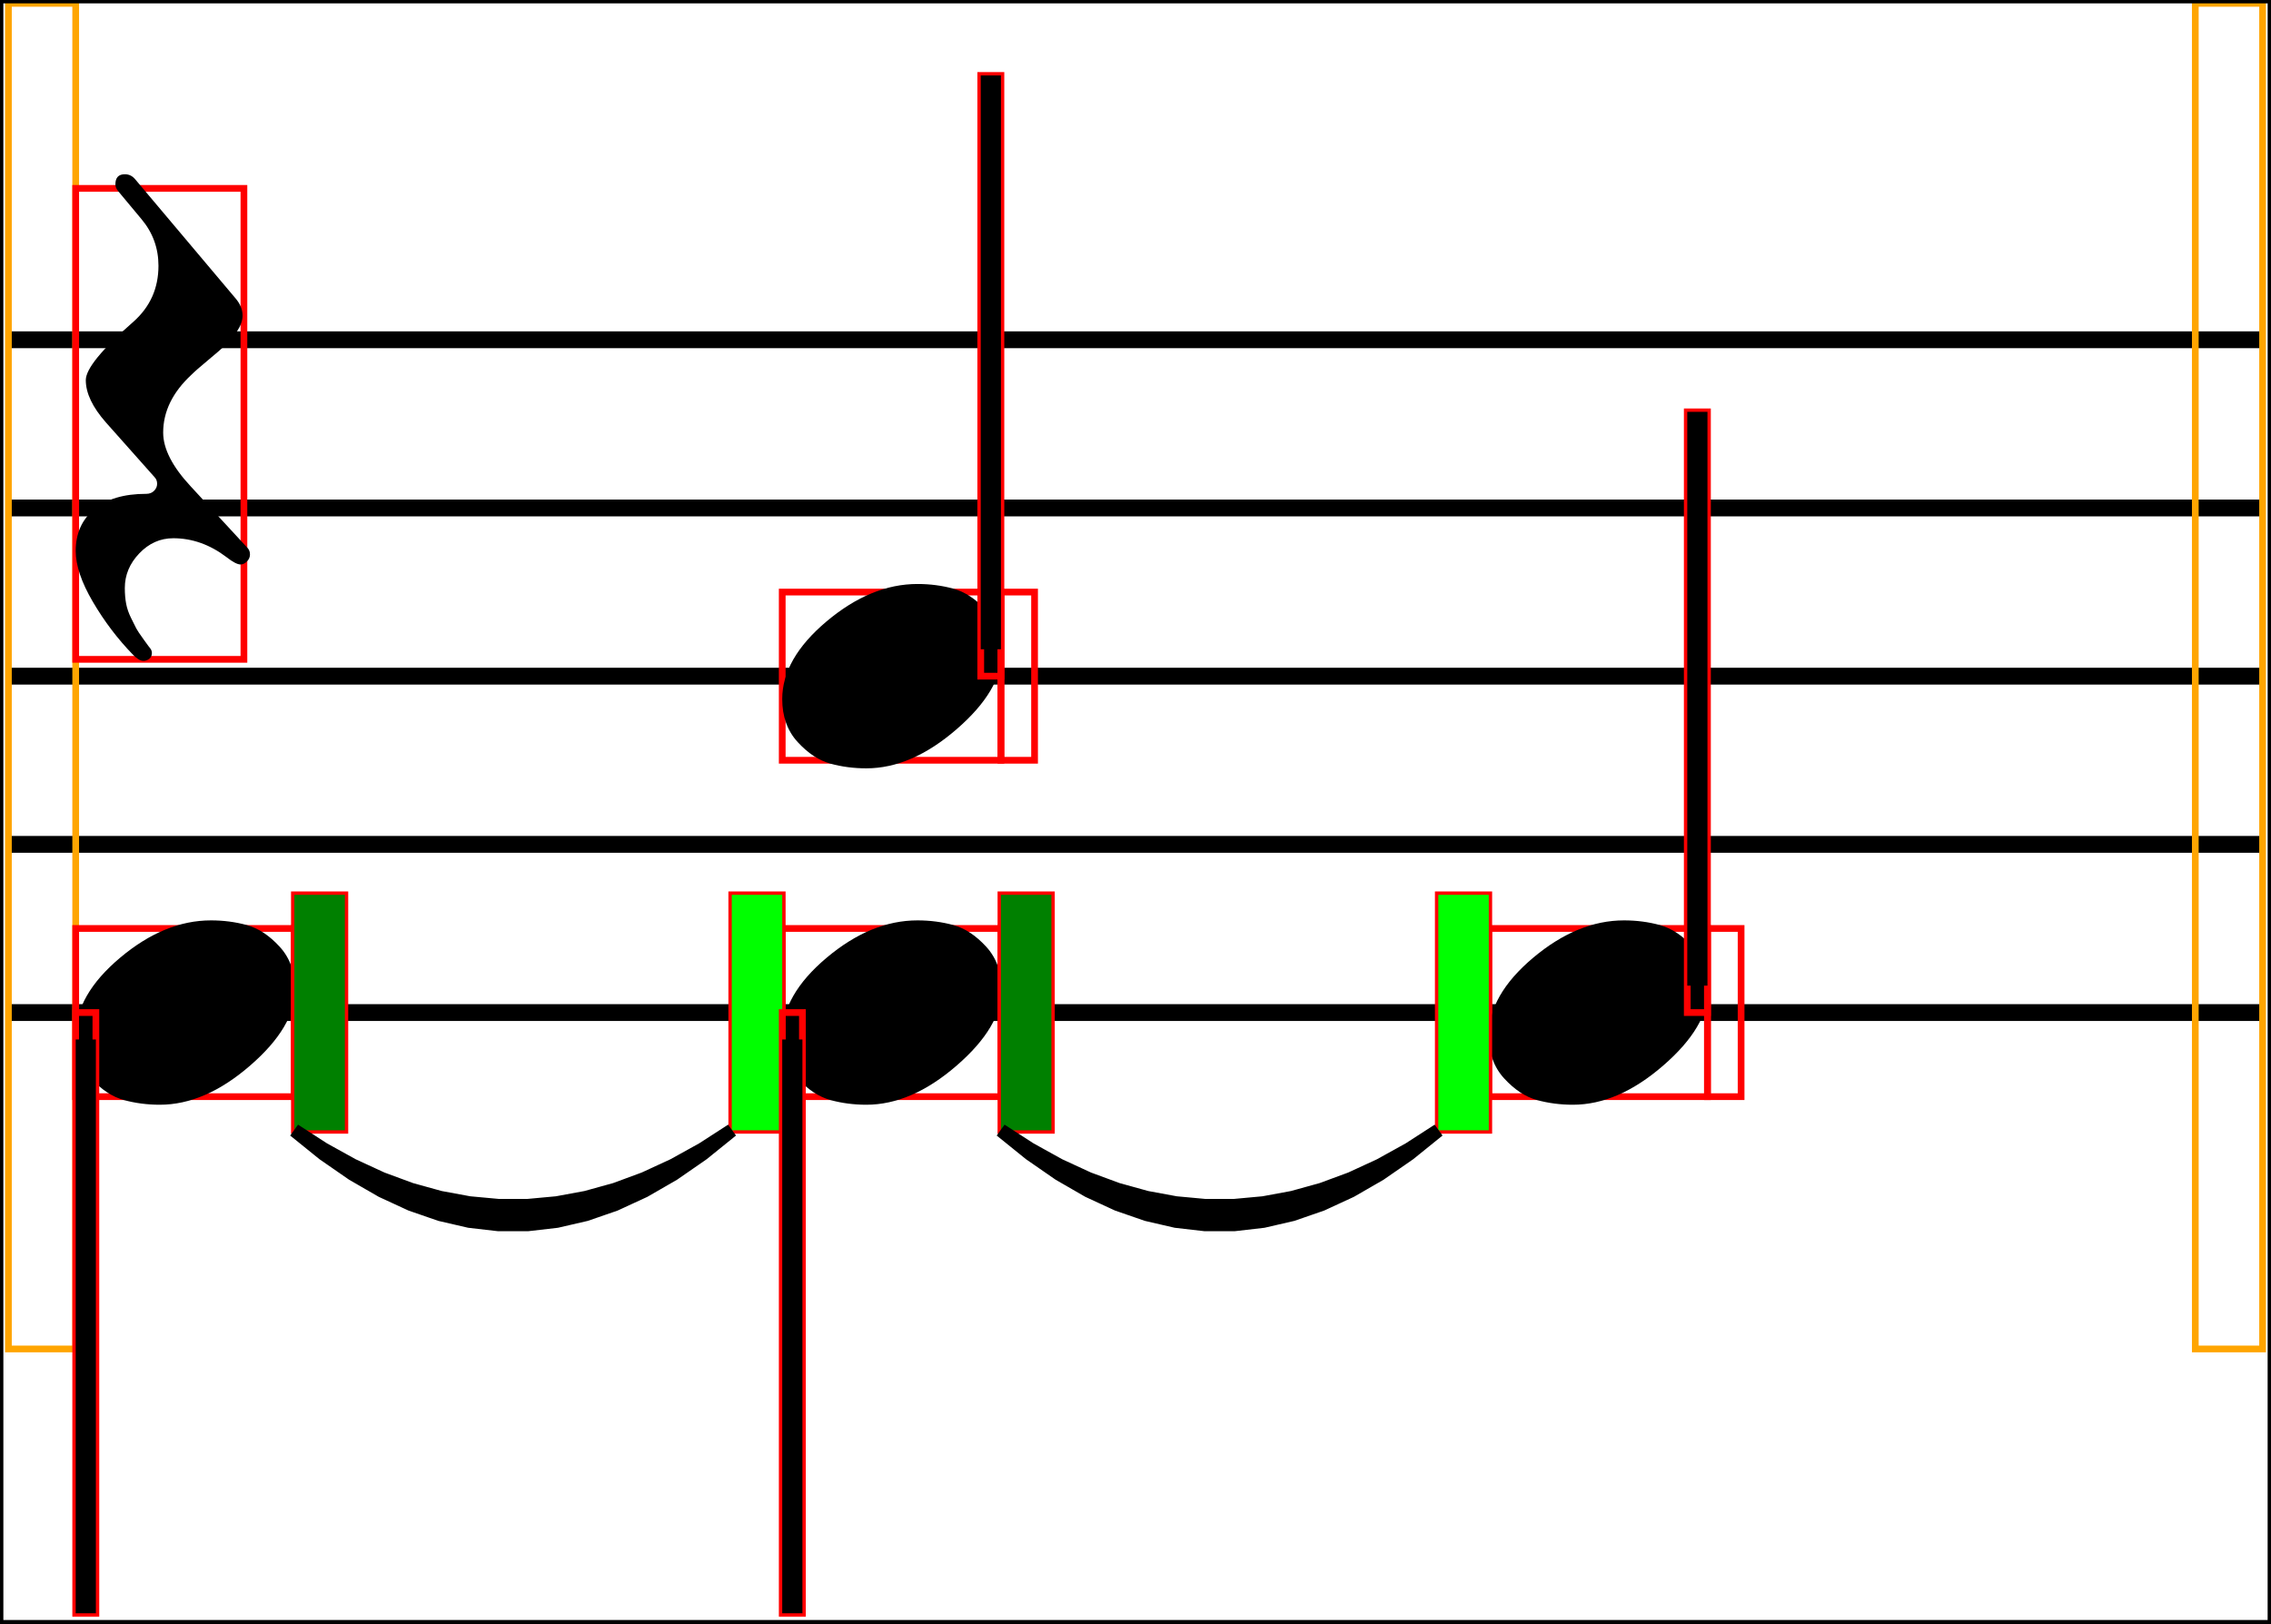
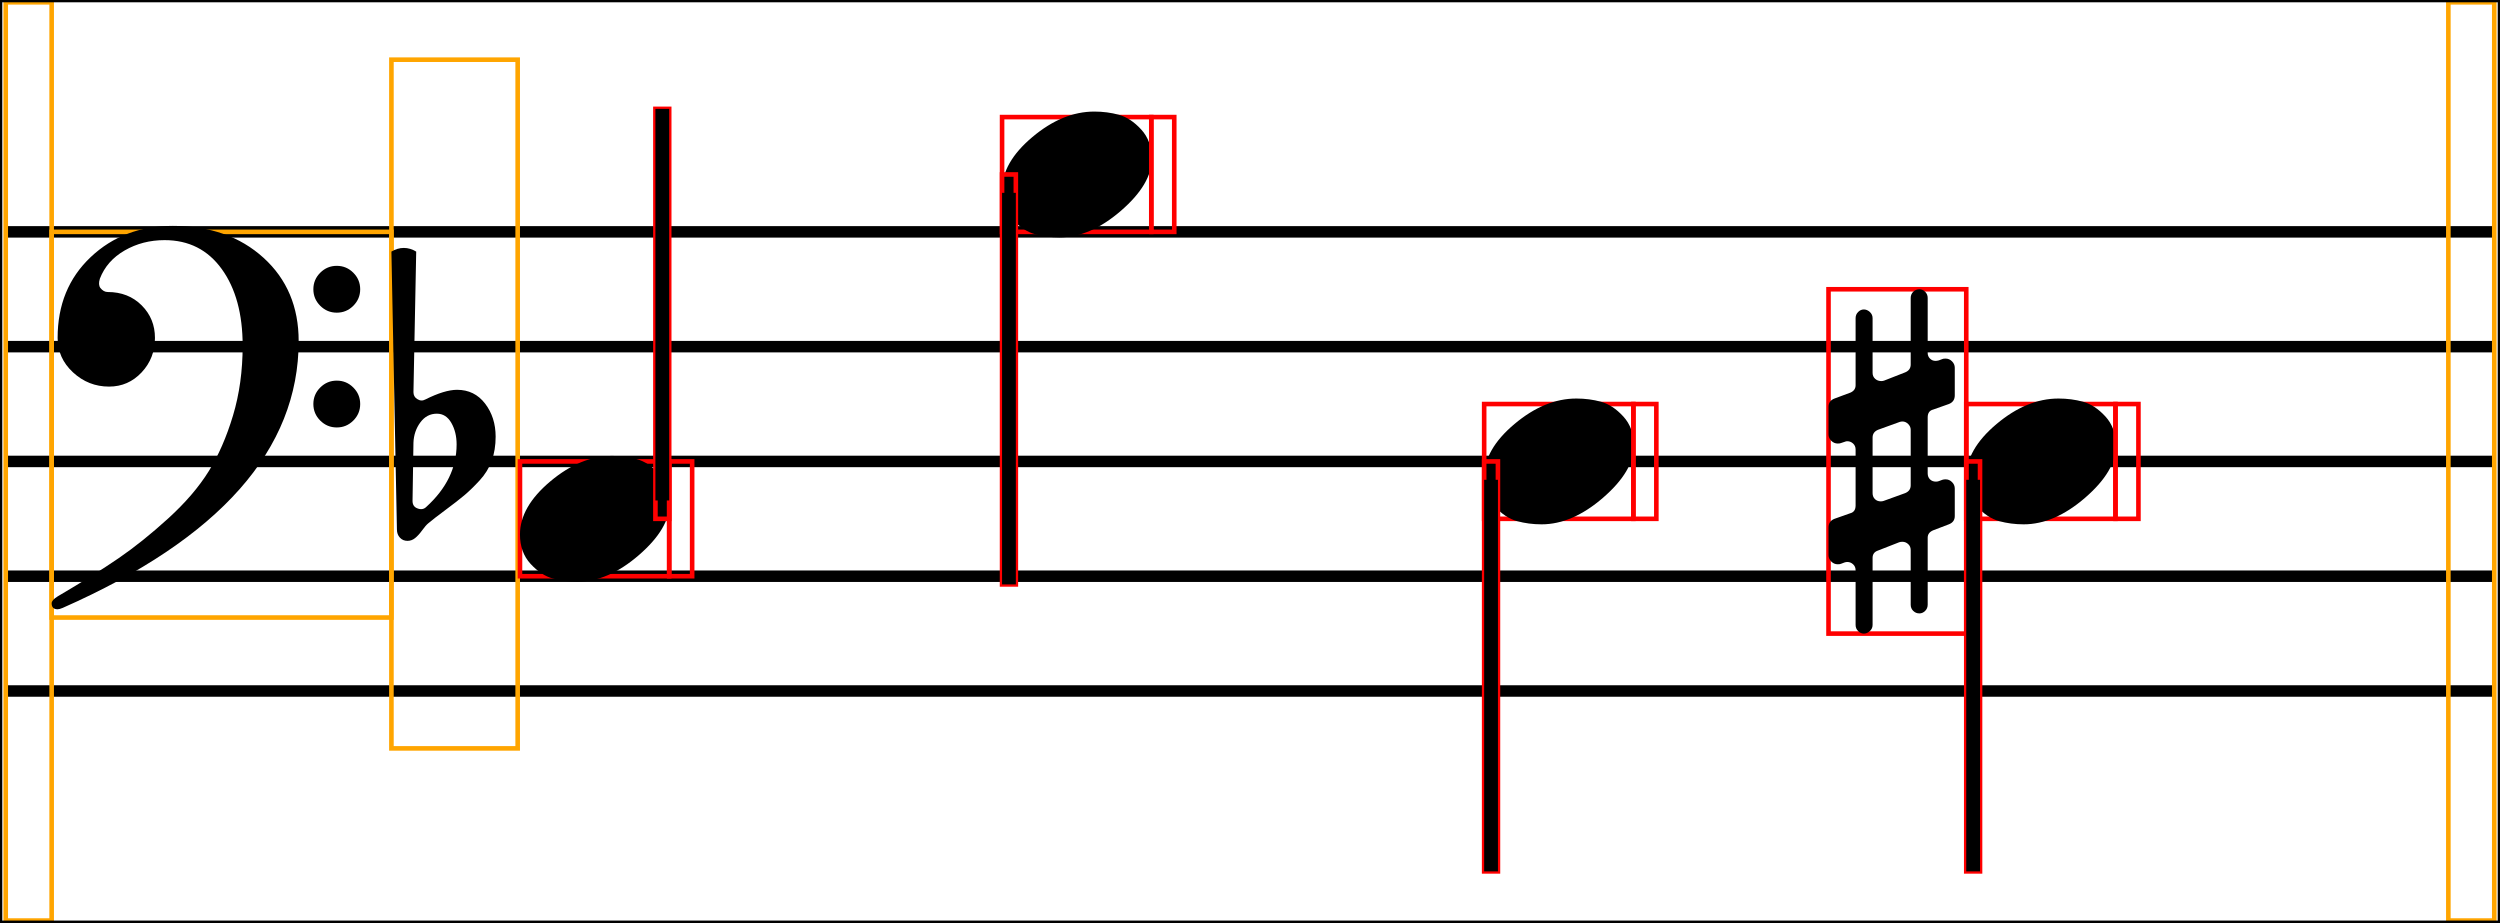
- <svg xmlns="http://www.w3.org/2000/svg" viewBox="0 0 337.5 241.286">
-   <line x1="1.25" y1="50.5" x2="336.25" y2="50.5" stroke="black" stroke-width="2.5" />
-   <line x1="1.25" y1="75.5" x2="336.25" y2="75.5" stroke="black" stroke-width="2.5" />
-   <line x1="1.25" y1="100.5" x2="336.25" y2="100.5" stroke="black" stroke-width="2.5" />
-   <line x1="1.25" y1="125.5" x2="336.25" y2="125.5" stroke="black" stroke-width="2.5" />
-   <line x1="1.25" y1="150.5" x2="336.25" y2="150.5" stroke="black" stroke-width="2.5" />
+ <svg xmlns="http://www.w3.org/2000/svg" viewBox="0 0 544.5 201">
+   <line x1="1.25" y1="50.5" x2="543.25" y2="50.5" stroke="black" stroke-width="2.5" />
+   <line x1="1.25" y1="75.5" x2="543.25" y2="75.5" stroke="black" stroke-width="2.5" />
+   <line x1="1.25" y1="100.5" x2="543.25" y2="100.5" stroke="black" stroke-width="2.5" />
+   <line x1="1.25" y1="125.5" x2="543.25" y2="125.5" stroke="black" stroke-width="2.5" />
+   <line x1="1.25" y1="150.5" x2="543.25" y2="150.5" stroke="black" stroke-width="2.5" />
  <rect x="1.25" y="0.5" width="10" height="200" stroke="orange" stroke-width="1" fill="none" />
-   <rect x="11.25" y="28" width="25" height="70" stroke="red" stroke-width="1" fill="none" />
-   <path d="M 21.75 73.4 Q 22.45 73.4 22.9 72.95 Q 23.35 72.5 23.35 71.9 Q 23.35 71.3 22.95 70.9 L 15.75 62.8 Q 12.75 59.4 12.75 56.5 Q 12.75 54 19.85 47.8 Q 23.55 44.5 23.55 39.5 Q 23.55 35.6 21.05 32.6 L 17.55 28.4 Q 17.15 27.9 17.15 27.4 Q 17.15 25.9 18.55 25.9 Q 19.45 25.9 20.05 26.6 L 35.05 44.4 Q 36.05 45.6 36.05 46.9 Q 36.05 48 35.25 49.2 Q 34.45 50.4 33.55 51.25 Q 32.65 52.1 30.9 53.55 Q 29.15 55 28.45 55.7 Q 24.25 59.6 24.25 64.3 Q 24.25 67.9 28.35 72.3 L 36.75 81.4 Q 37.15 81.8 37.15 82.4 Q 37.15 83 36.7 83.45 Q 36.25 83.9 35.75 83.9 Q 35.05 83.9 33.65 82.8 Q 29.95 80 25.75 80 Q 22.85 80 20.7 82.25 Q 18.55 84.5 18.55 87.4 Q 18.55 88.7 18.75 89.75 Q 18.95 90.8 19.5 91.9 Q 20.05 93 20.25 93.4 Q 20.45 93.8 21.35 95.05 Q 22.25 96.3 22.35 96.4 Q 22.65 96.8 22.55 97.3 Q 22.45 97.8 22 98.05 Q 21.55 98.3 21.05 98.2 Q 20.55 98.1 19.75 97.3 Q 16.35 93.8 13.8 89.45 Q 11.25 85.1 11.25 81.9 Q 11.25 78 14 75.7 Q 16.75 73.4 21.75 73.4 Z " fill="black" />
-   <rect x="11.25" y="138" width="32.5" height="25" stroke="red" stroke-width="1" fill="none" />
-   <path d="M 11.25 153.9 Q 11.25 147.9 17.85 142.35 Q 24.45 136.8 31.35 136.8 Q 34.15 136.8 36.7 137.5 Q 39.25 138.2 41.55 140.7 Q 43.85 143.2 43.85 147.1 Q 43.85 152.6 37.15 158.4 Q 30.45 164.2 23.75 164.2 Q 20.95 164.2 18.4 163.5 Q 15.85 162.8 13.55 160.3 Q 11.25 157.8 11.25 153.9 Z " fill="black" />
-   <rect x="43.75" y="138" width="5" height="25" stroke="red" stroke-width="1" fill="none" />
-   <rect x="43.75" y="133" width="7.5" height="35" stroke="red" stroke-width="1" fill="none" />
-   <rect x="43.75" y="133" width="7.5" height="35" fill="green" />
-   <rect x="11.25" y="150.5" width="3" height="89.286" stroke="red" stroke-width="1" fill="none" />
-   <rect x="116.25" y="88" width="32.5" height="25" stroke="red" stroke-width="1" fill="none" />
-   <path d="M 116.25 103.9 Q 116.25 97.9 122.85 92.35 Q 129.45 86.8 136.35 86.8 Q 139.15 86.8 141.7 87.5 Q 144.25 88.2 146.55 90.7 Q 148.85 93.2 148.85 97.1 Q 148.85 102.6 142.15 108.4 Q 135.45 114.2 128.75 114.2 Q 125.95 114.2 123.4 113.5 Q 120.85 112.8 118.55 110.3 Q 116.25 107.8 116.25 103.9 Z " fill="black" />
-   <rect x="148.75" y="88" width="5" height="25" stroke="red" stroke-width="1" fill="none" />
-   <rect x="116.25" y="138" width="32.5" height="25" stroke="red" stroke-width="1" fill="none" />
-   <path d="M 116.25 153.9 Q 116.25 147.9 122.85 142.35 Q 129.45 136.8 136.35 136.8 Q 139.15 136.8 141.7 137.5 Q 144.25 138.2 146.55 140.7 Q 148.85 143.2 148.85 147.1 Q 148.85 152.6 142.15 158.4 Q 135.45 164.2 128.75 164.2 Q 125.95 164.2 123.4 163.5 Q 120.85 162.8 118.55 160.3 Q 116.25 157.8 116.25 153.9 Z " fill="black" />
-   <rect x="148.75" y="138" width="5" height="25" stroke="red" stroke-width="1" fill="none" />
-   <rect x="148.75" y="133" width="7.5" height="35" stroke="red" stroke-width="1" fill="none" />
-   <rect x="148.75" y="133" width="7.5" height="35" fill="green" />
-   <rect x="108.75" y="133" width="7.5" height="35" stroke="red" stroke-width="1" fill="none" />
-   <rect x="108.75" y="133" width="7.5" height="35" fill="lime" />
-   <rect x="145.75" y="11.214" width="3" height="89.286" stroke="red" stroke-width="1" fill="none" />
-   <rect x="116.25" y="150.5" width="3" height="89.286" stroke="red" stroke-width="1" fill="none" />
-   <rect x="221.25" y="138" width="32.5" height="25" stroke="red" stroke-width="1" fill="none" />
-   <path d="M 221.25 153.9 Q 221.25 147.9 227.85 142.35 Q 234.45 136.8 241.35 136.8 Q 244.15 136.8 246.7 137.5 Q 249.25 138.2 251.55 140.7 Q 253.85 143.2 253.85 147.1 Q 253.85 152.6 247.15 158.4 Q 240.45 164.2 233.75 164.2 Q 230.95 164.2 228.4 163.5 Q 225.85 162.8 223.55 160.3 Q 221.25 157.8 221.25 153.9 Z " fill="black" />
-   <rect x="253.75" y="138" width="5" height="25" stroke="red" stroke-width="1" fill="none" />
-   <rect x="213.75" y="133" width="7.5" height="35" stroke="red" stroke-width="1" fill="none" />
-   <rect x="213.75" y="133" width="7.5" height="35" fill="lime" />
-   <rect x="250.75" y="61.214" width="3" height="89.286" stroke="red" stroke-width="1" fill="none" />
-   <rect x="326.25" y="0.5" width="10" height="200" stroke="orange" stroke-width="1" fill="none" />
-   <line x1="12.75" y1="154.5" x2="12.75" y2="239.786" stroke="black" stroke-width="3" />
-   <line x1="147.25" y1="11.214" x2="147.25" y2="96.5" stroke="black" stroke-width="3" />
-   <line x1="117.75" y1="154.5" x2="117.75" y2="239.786" stroke="black" stroke-width="3" />
-   <line x1="252.25" y1="61.214" x2="252.25" y2="146.5" stroke="black" stroke-width="3" />
-   <path d="M 43.75 168 L 48.083 170.8 L 52.417 173.2 L 56.75 175.2 L 61.083 176.8 L 65.417 178 L 69.75 178.8 L 74.083 179.2 L 78.417 179.2 L 82.75 178.8 L 87.083 178 L 91.417 176.8 L 95.75 175.2 L 100.083 173.2 L 104.417 170.8 L 108.75 168 L 104.417 171.5 L 100.083 174.5 L 95.75 177 L 91.417 179 L 87.083 180.5 L 82.75 181.5 L 78.417 182 L 74.083 182 L 69.75 181.5 L 65.417 180.5 L 61.083 179 L 56.75 177 L 52.417 174.5 L 48.083 171.5 L 43.75 168 Z " stroke="black" stroke-width="2" fill="black" />
-   <path d="M 148.75 168 L 153.083 170.8 L 157.417 173.2 L 161.75 175.2 L 166.083 176.8 L 170.417 178 L 174.75 178.8 L 179.083 179.2 L 183.417 179.2 L 187.75 178.8 L 192.083 178 L 196.417 176.8 L 200.75 175.2 L 205.083 173.2 L 209.417 170.8 L 213.75 168 L 209.417 171.5 L 205.083 174.5 L 200.75 177 L 196.417 179 L 192.083 180.5 L 187.75 181.5 L 183.417 182 L 179.083 182 L 174.75 181.5 L 170.417 180.5 L 166.083 179 L 161.75 177 L 157.417 174.5 L 153.083 171.5 L 148.75 168 Z " stroke="black" stroke-width="2" fill="black" />
-   <rect x="0" y="0" width="337.5" height="241.286" stroke="black" stroke-width="1" fill="none" />
+   <rect x="11.25" y="50.5" width="74" height="84" stroke="orange" stroke-width="1" fill="none" />
+   <path d="M 68.25 88 Q 68.25 85.9 69.75 84.4 Q 71.25 82.9 73.35 82.9 Q 75.45 82.9 76.95 84.4 Q 78.45 85.9 78.45 88 Q 78.45 90.1 76.95 91.6 Q 75.45 93.1 73.35 93.1 Q 71.25 93.1 69.75 91.6 Q 68.25 90.1 68.25 88 Z M 68.25 63 Q 68.25 60.9 69.75 59.4 Q 71.25 57.9 73.35 57.9 Q 75.45 57.9 76.95 59.4 Q 78.45 60.9 78.45 63 Q 78.45 65.1 76.95 66.6 Q 75.45 68.1 73.35 68.1 Q 71.25 68.1 69.75 66.6 Q 68.25 65.1 68.25 63 Z M 23.45 63.6 Q 27.95 63.6 30.85 66.5 Q 33.75 69.4 33.75 73.6 Q 33.75 78 30.85 81.1 Q 27.95 84.2 23.75 84.2 Q 19.25 84.2 15.9 81.1 Q 12.55 78 12.55 73.6 Q 12.55 62.8 19.75 56 Q 26.95 49.2 37.65 49.2 Q 49.75 49.2 57.4 56.15 Q 65.05 63.1 65.05 74.3 Q 65.05 109.7 13.65 132.4 Q 12.95 132.7 12.55 132.7 Q 11.25 132.7 11.25 131.4 Q 11.25 130.7 12.55 129.9 Q 20.55 125.2 25.8 121.6 Q 31.05 118 36.65 112.9 Q 42.25 107.8 45.45 102.65 Q 48.65 97.5 50.75 90.5 Q 52.85 83.5 52.85 75.3 Q 52.85 64.9 48.3 58.6 Q 43.75 52.3 35.85 52.3 Q 31.05 52.3 27.15 54.55 Q 23.25 56.8 21.75 60.7 Q 21.35 62 21.85 62.7 Q 22.55 63.6 23.45 63.6 Z " fill="black" />
+   <rect x="85.25" y="13" width="27.5" height="150" stroke="orange" stroke-width="1" fill="none" />
+   <path d="M 89.85 109.1 Q 89.85 110.3 90.85 110.7 Q 92.05 111.2 92.85 110.4 Q 99.45 104.4 99.45 96.8 Q 99.45 94.1 98.3 92.1 Q 97.15 90.1 95.15 90.1 Q 92.95 90.1 91.55 92 Q 90.15 93.9 90.05 96.4 L 89.85 109.1 Z M 92.65 87 Q 96.85 84.9 99.55 84.9 Q 103.35 84.9 105.65 87.9 Q 107.95 90.9 107.95 95.1 Q 107.95 98 107.1 100.35 Q 106.25 102.7 104.45 104.65 Q 102.65 106.6 101.1 107.9 Q 99.55 109.2 97.05 111.05 Q 94.55 112.9 93.25 114 Q 92.75 114.4 91.95 115.5 Q 91.15 116.6 90.4 117.2 Q 89.65 117.8 88.75 117.8 Q 87.75 117.8 87.1 117.1 Q 86.45 116.4 86.45 115.3 L 85.25 54.8 Q 86.55 54 87.95 54 Q 89.35 54 90.65 54.8 L 90.05 85.4 Q 90.05 86.4 90.85 86.9 Q 91.75 87.5 92.65 87 Z " fill="black" />
+   <rect x="113.25" y="100.5" width="32.5" height="25" stroke="red" stroke-width="1" fill="none" />
+   <path d="M 113.25 116.4 Q 113.25 110.4 119.85 104.85 Q 126.45 99.3 133.35 99.3 Q 136.15 99.3 138.7 100 Q 141.25 100.7 143.55 103.2 Q 145.85 105.7 145.85 109.6 Q 145.85 115.1 139.15 120.9 Q 132.45 126.7 125.75 126.7 Q 122.95 126.7 120.4 126 Q 117.85 125.3 115.55 122.8 Q 113.25 120.3 113.25 116.4 Z " fill="black" />
+   <rect x="145.75" y="100.5" width="5" height="25" stroke="red" stroke-width="1" fill="none" />
+   <rect x="142.75" y="23.714" width="3" height="89.286" stroke="red" stroke-width="1" fill="none" />
+   <rect x="218.25" y="25.5" width="32.5" height="25" stroke="red" stroke-width="1" fill="none" />
+   <path d="M 218.25 41.4 Q 218.25 35.4 224.85 29.85 Q 231.45 24.3 238.35 24.3 Q 241.15 24.3 243.7 25 Q 246.25 25.7 248.55 28.2 Q 250.85 30.7 250.85 34.6 Q 250.85 40.1 244.15 45.9 Q 237.45 51.7 230.75 51.7 Q 227.95 51.7 225.4 51 Q 222.85 50.3 220.55 47.8 Q 218.25 45.3 218.25 41.4 Z " fill="black" />
+   <rect x="250.75" y="25.5" width="5" height="25" stroke="red" stroke-width="1" fill="none" />
+   <rect x="218.25" y="38" width="3" height="89.286" stroke="red" stroke-width="1" fill="none" />
+   <rect x="323.25" y="88" width="32.5" height="25" stroke="red" stroke-width="1" fill="none" />
+   <path d="M 323.25 103.9 Q 323.25 97.9 329.85 92.35 Q 336.45 86.8 343.35 86.8 Q 346.15 86.8 348.7 87.5 Q 351.25 88.2 353.55 90.7 Q 355.85 93.2 355.85 97.1 Q 355.85 102.6 349.15 108.4 Q 342.45 114.2 335.75 114.2 Q 332.95 114.2 330.4 113.5 Q 327.85 112.8 325.55 110.3 Q 323.25 107.8 323.25 103.9 Z " fill="black" />
+   <rect x="355.75" y="88" width="5" height="25" stroke="red" stroke-width="1" fill="none" />
+   <rect x="323.25" y="100.5" width="3" height="89.286" stroke="red" stroke-width="1" fill="none" />
+   <rect x="428.25" y="88" width="32.5" height="25" stroke="red" stroke-width="1" fill="none" />
+   <path d="M 428.25 103.9 Q 428.25 97.9 434.85 92.35 Q 441.45 86.8 448.35 86.8 Q 451.15 86.8 453.7 87.5 Q 456.25 88.2 458.55 90.7 Q 460.85 93.2 460.85 97.1 Q 460.85 102.6 454.15 108.4 Q 447.45 114.2 440.75 114.2 Q 437.95 114.2 435.4 113.5 Q 432.85 112.8 430.55 110.3 Q 428.25 107.8 428.25 103.9 Z " fill="black" />
+   <rect x="460.75" y="88" width="5" height="25" stroke="red" stroke-width="1" fill="none" />
+   <rect x="398.25" y="63" width="30" height="75" stroke="red" stroke-width="1" fill="none" />
+   <path d="M 419.85 90.9 L 419.85 103.1 Q 419.85 103.9 420.35 104.4 Q 420.85 104.9 421.65 104.9 Q 421.95 104.9 422.25 104.8 L 423.05 104.5 Q 423.35 104.4 423.75 104.4 Q 424.55 104.4 425.15 105 Q 425.75 105.6 425.75 106.4 L 425.75 112.4 Q 425.75 113.7 424.45 114.2 L 421.05 115.5 Q 419.85 116 419.85 117.1 L 419.85 131.7 Q 419.85 132.5 419.3 133.05 Q 418.75 133.6 418.05 133.6 Q 417.25 133.6 416.7 133.05 Q 416.15 132.5 416.15 131.7 L 416.15 119.8 Q 416.15 119 415.6 118.5 Q 415.05 118 414.35 118 Q 413.95 118 413.65 118.1 L 409.05 119.9 Q 407.85 120.3 407.85 121.5 L 407.85 136.1 Q 407.85 136.9 407.25 137.45 Q 406.65 138 405.95 138 Q 405.25 138 404.7 137.45 Q 404.15 136.9 404.15 136.1 L 404.15 124.2 Q 404.15 123.4 403.6 122.9 Q 403.05 122.4 402.35 122.4 Q 402.05 122.4 401.75 122.5 L 400.95 122.8 Q 400.75 122.9 400.25 122.9 Q 399.45 122.9 398.85 122.3 Q 398.25 121.7 398.25 120.9 L 398.25 114.9 Q 398.25 113.5 399.55 113 L 402.95 111.8 Q 404.15 111.5 404.15 110.1 L 404.15 97.9 Q 404.15 97.1 403.6 96.6 Q 403.05 96.1 402.35 96.1 Q 402.05 96.1 401.85 96.2 L 400.95 96.5 Q 400.75 96.6 400.25 96.6 Q 399.45 96.6 398.85 96 Q 398.25 95.4 398.25 94.6 L 398.25 88.6 Q 398.25 87.3 399.55 86.8 L 403.05 85.5 Q 404.15 85 404.15 83.9 L 404.15 69.3 Q 404.15 68.5 404.7 67.95 Q 405.25 67.4 405.95 67.4 Q 406.65 67.4 407.25 67.95 Q 407.85 68.5 407.85 69.3 L 407.85 81.2 Q 407.85 82 408.4 82.5 Q 408.95 83 409.75 83 Q 410.05 83 410.35 82.9 L 414.95 81.1 Q 416.15 80.6 416.15 79.4 L 416.15 64.9 Q 416.15 64.1 416.7 63.55 Q 417.25 63 418.05 63 Q 418.75 63 419.3 63.55 Q 419.85 64.1 419.85 64.9 L 419.85 76.9 Q 419.85 77.6 420.35 78.1 Q 420.85 78.6 421.55 78.6 Q 421.85 78.6 422.25 78.5 L 423.05 78.2 Q 423.25 78.1 423.75 78.1 Q 424.55 78.1 425.15 78.7 Q 425.75 79.3 425.75 80.1 L 425.75 86.1 Q 425.75 87.5 424.45 88 L 421.05 89.2 Q 419.85 89.5 419.85 90.9 Z M 416.15 105.7 L 416.15 93.6 Q 416.15 92.9 415.6 92.35 Q 415.05 91.8 414.35 91.8 Q 414.05 91.8 413.75 91.9 L 409.05 93.6 Q 407.85 94.1 407.85 95.3 L 407.85 107.4 Q 407.85 108.2 408.35 108.7 Q 408.85 109.2 409.65 109.2 Q 409.95 109.2 410.25 109.1 L 414.95 107.4 Q 416.15 106.9 416.15 105.7 Z " fill="black" />
+   <rect x="428.25" y="100.5" width="3" height="89.286" stroke="red" stroke-width="1" fill="none" />
+   <rect x="533.25" y="0.5" width="10" height="200" stroke="orange" stroke-width="1" fill="none" />
+   <line x1="144.25" y1="23.714" x2="144.25" y2="109" stroke="black" stroke-width="3" />
+   <line x1="219.75" y1="42" x2="219.75" y2="127.286" stroke="black" stroke-width="3" />
+   <line x1="324.75" y1="104.5" x2="324.75" y2="189.786" stroke="black" stroke-width="3" />
+   <line x1="429.75" y1="104.5" x2="429.75" y2="189.786" stroke="black" stroke-width="3" />
+   <rect x="0" y="0" width="544.5" height="201" stroke="black" stroke-width="1" fill="none" />
</svg>
